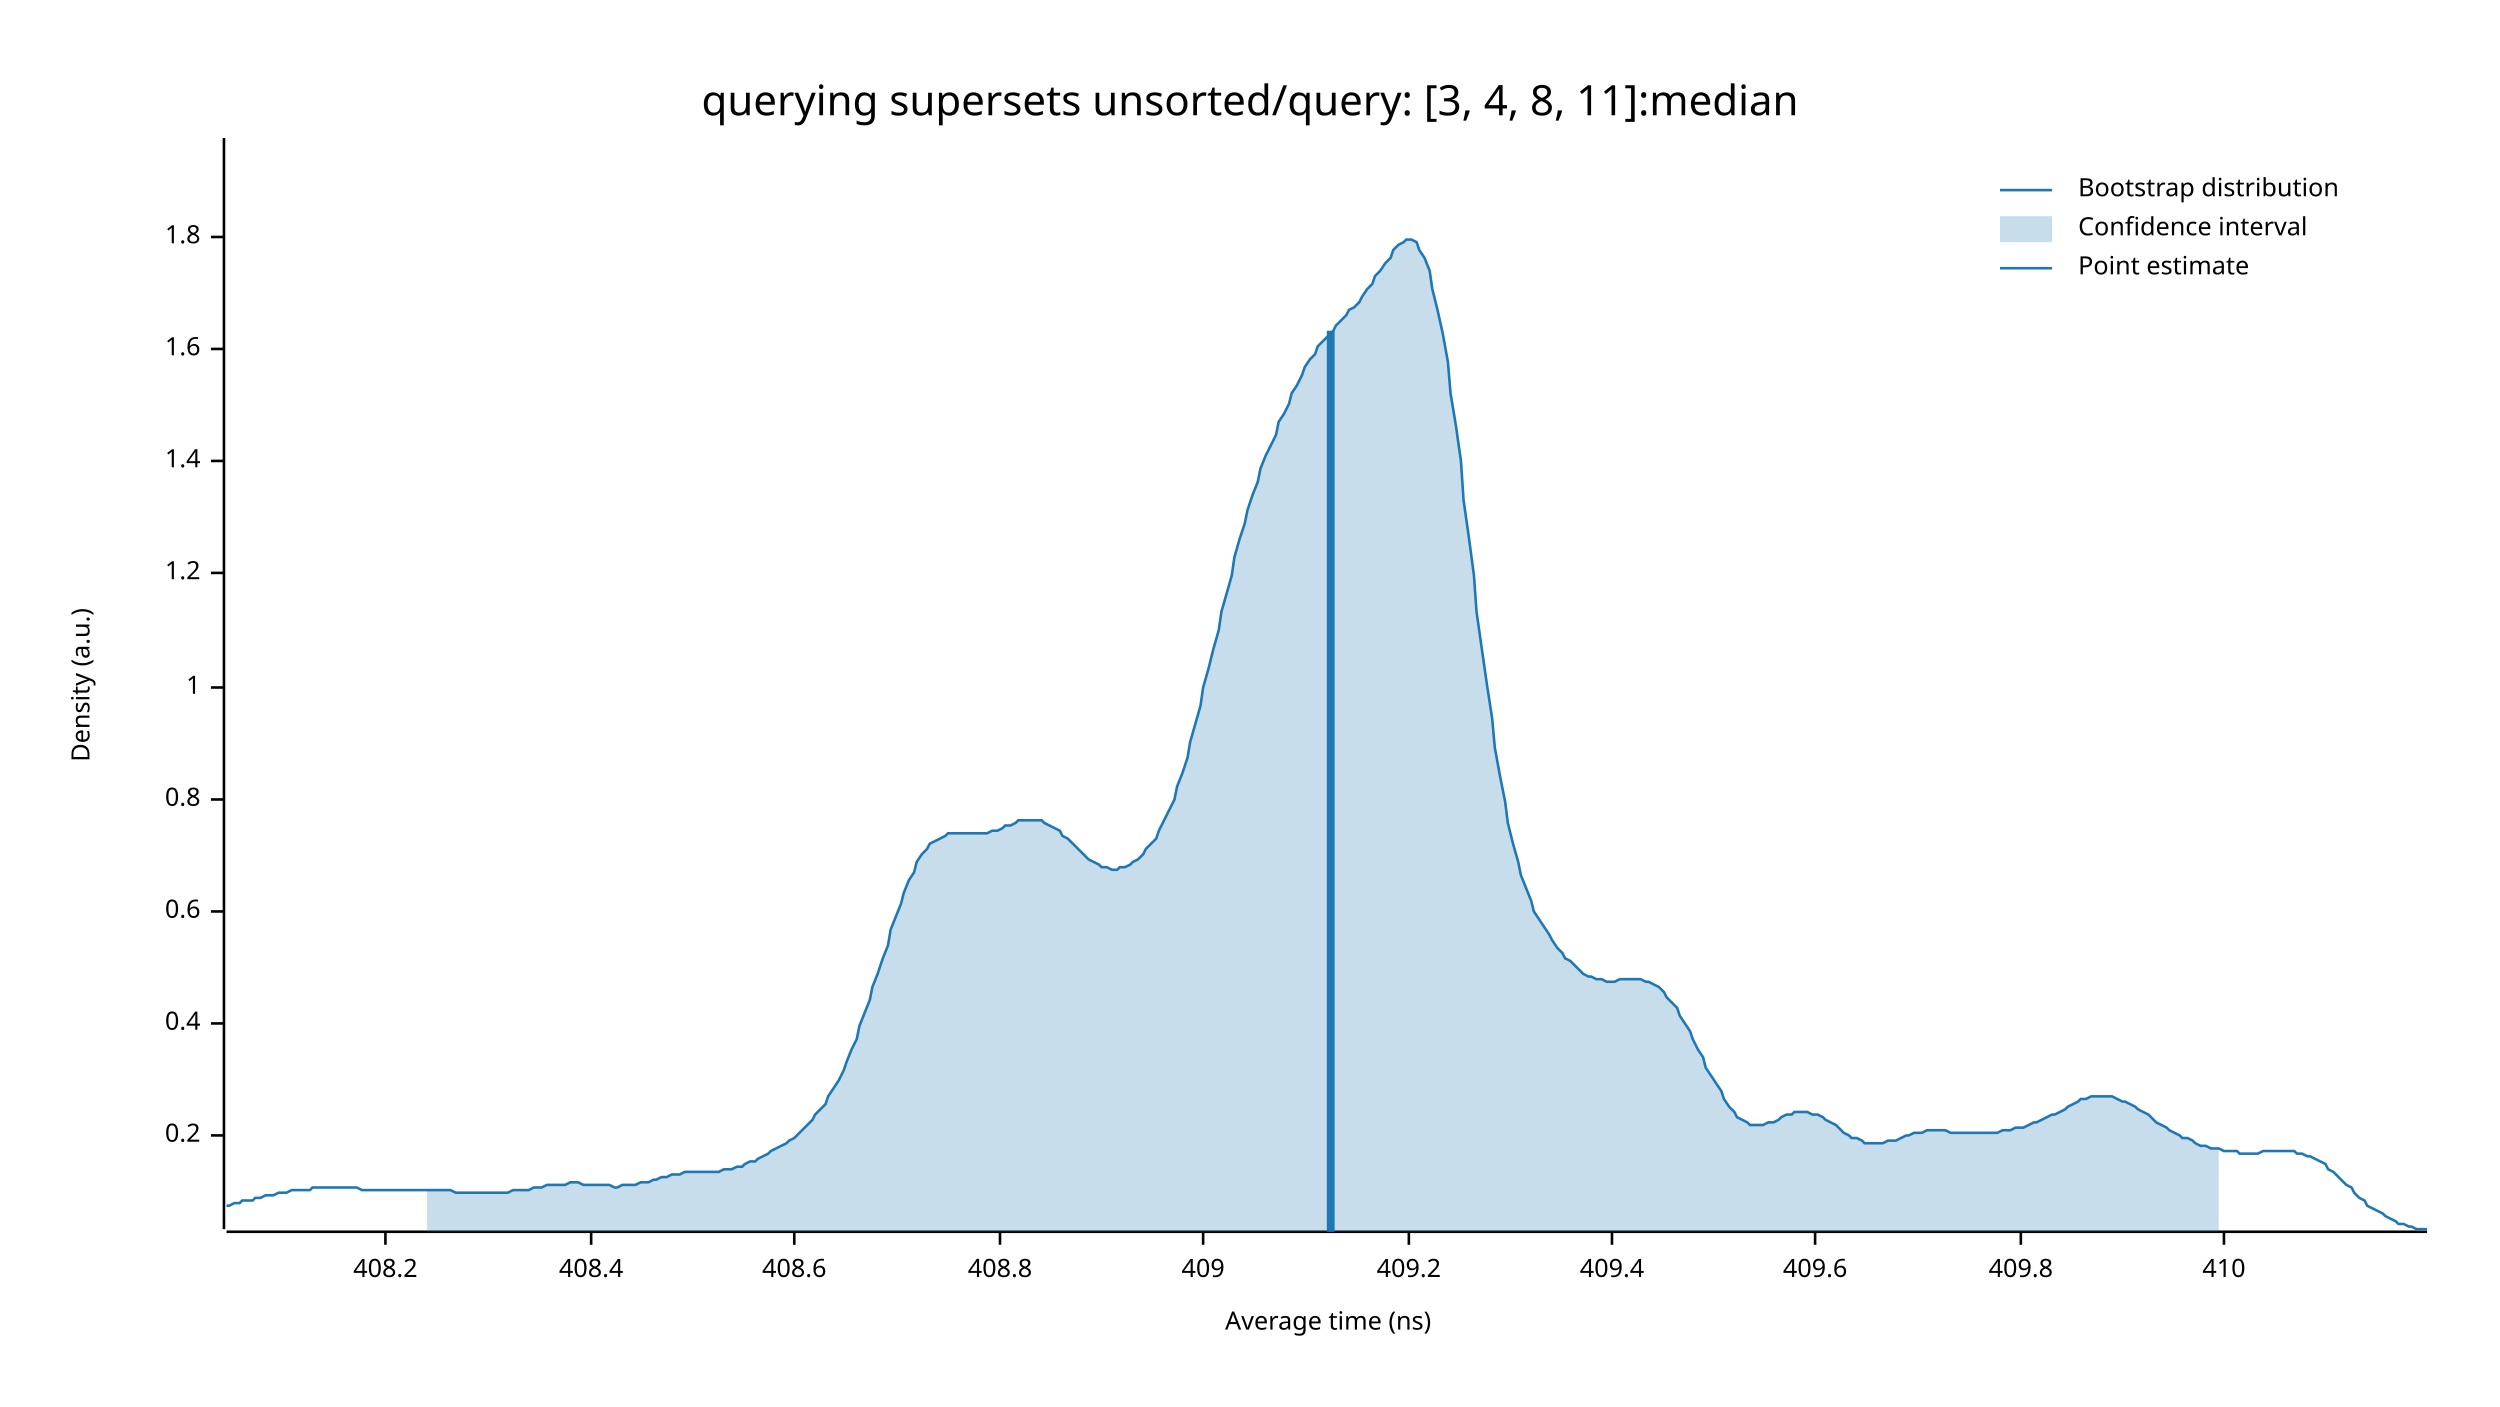
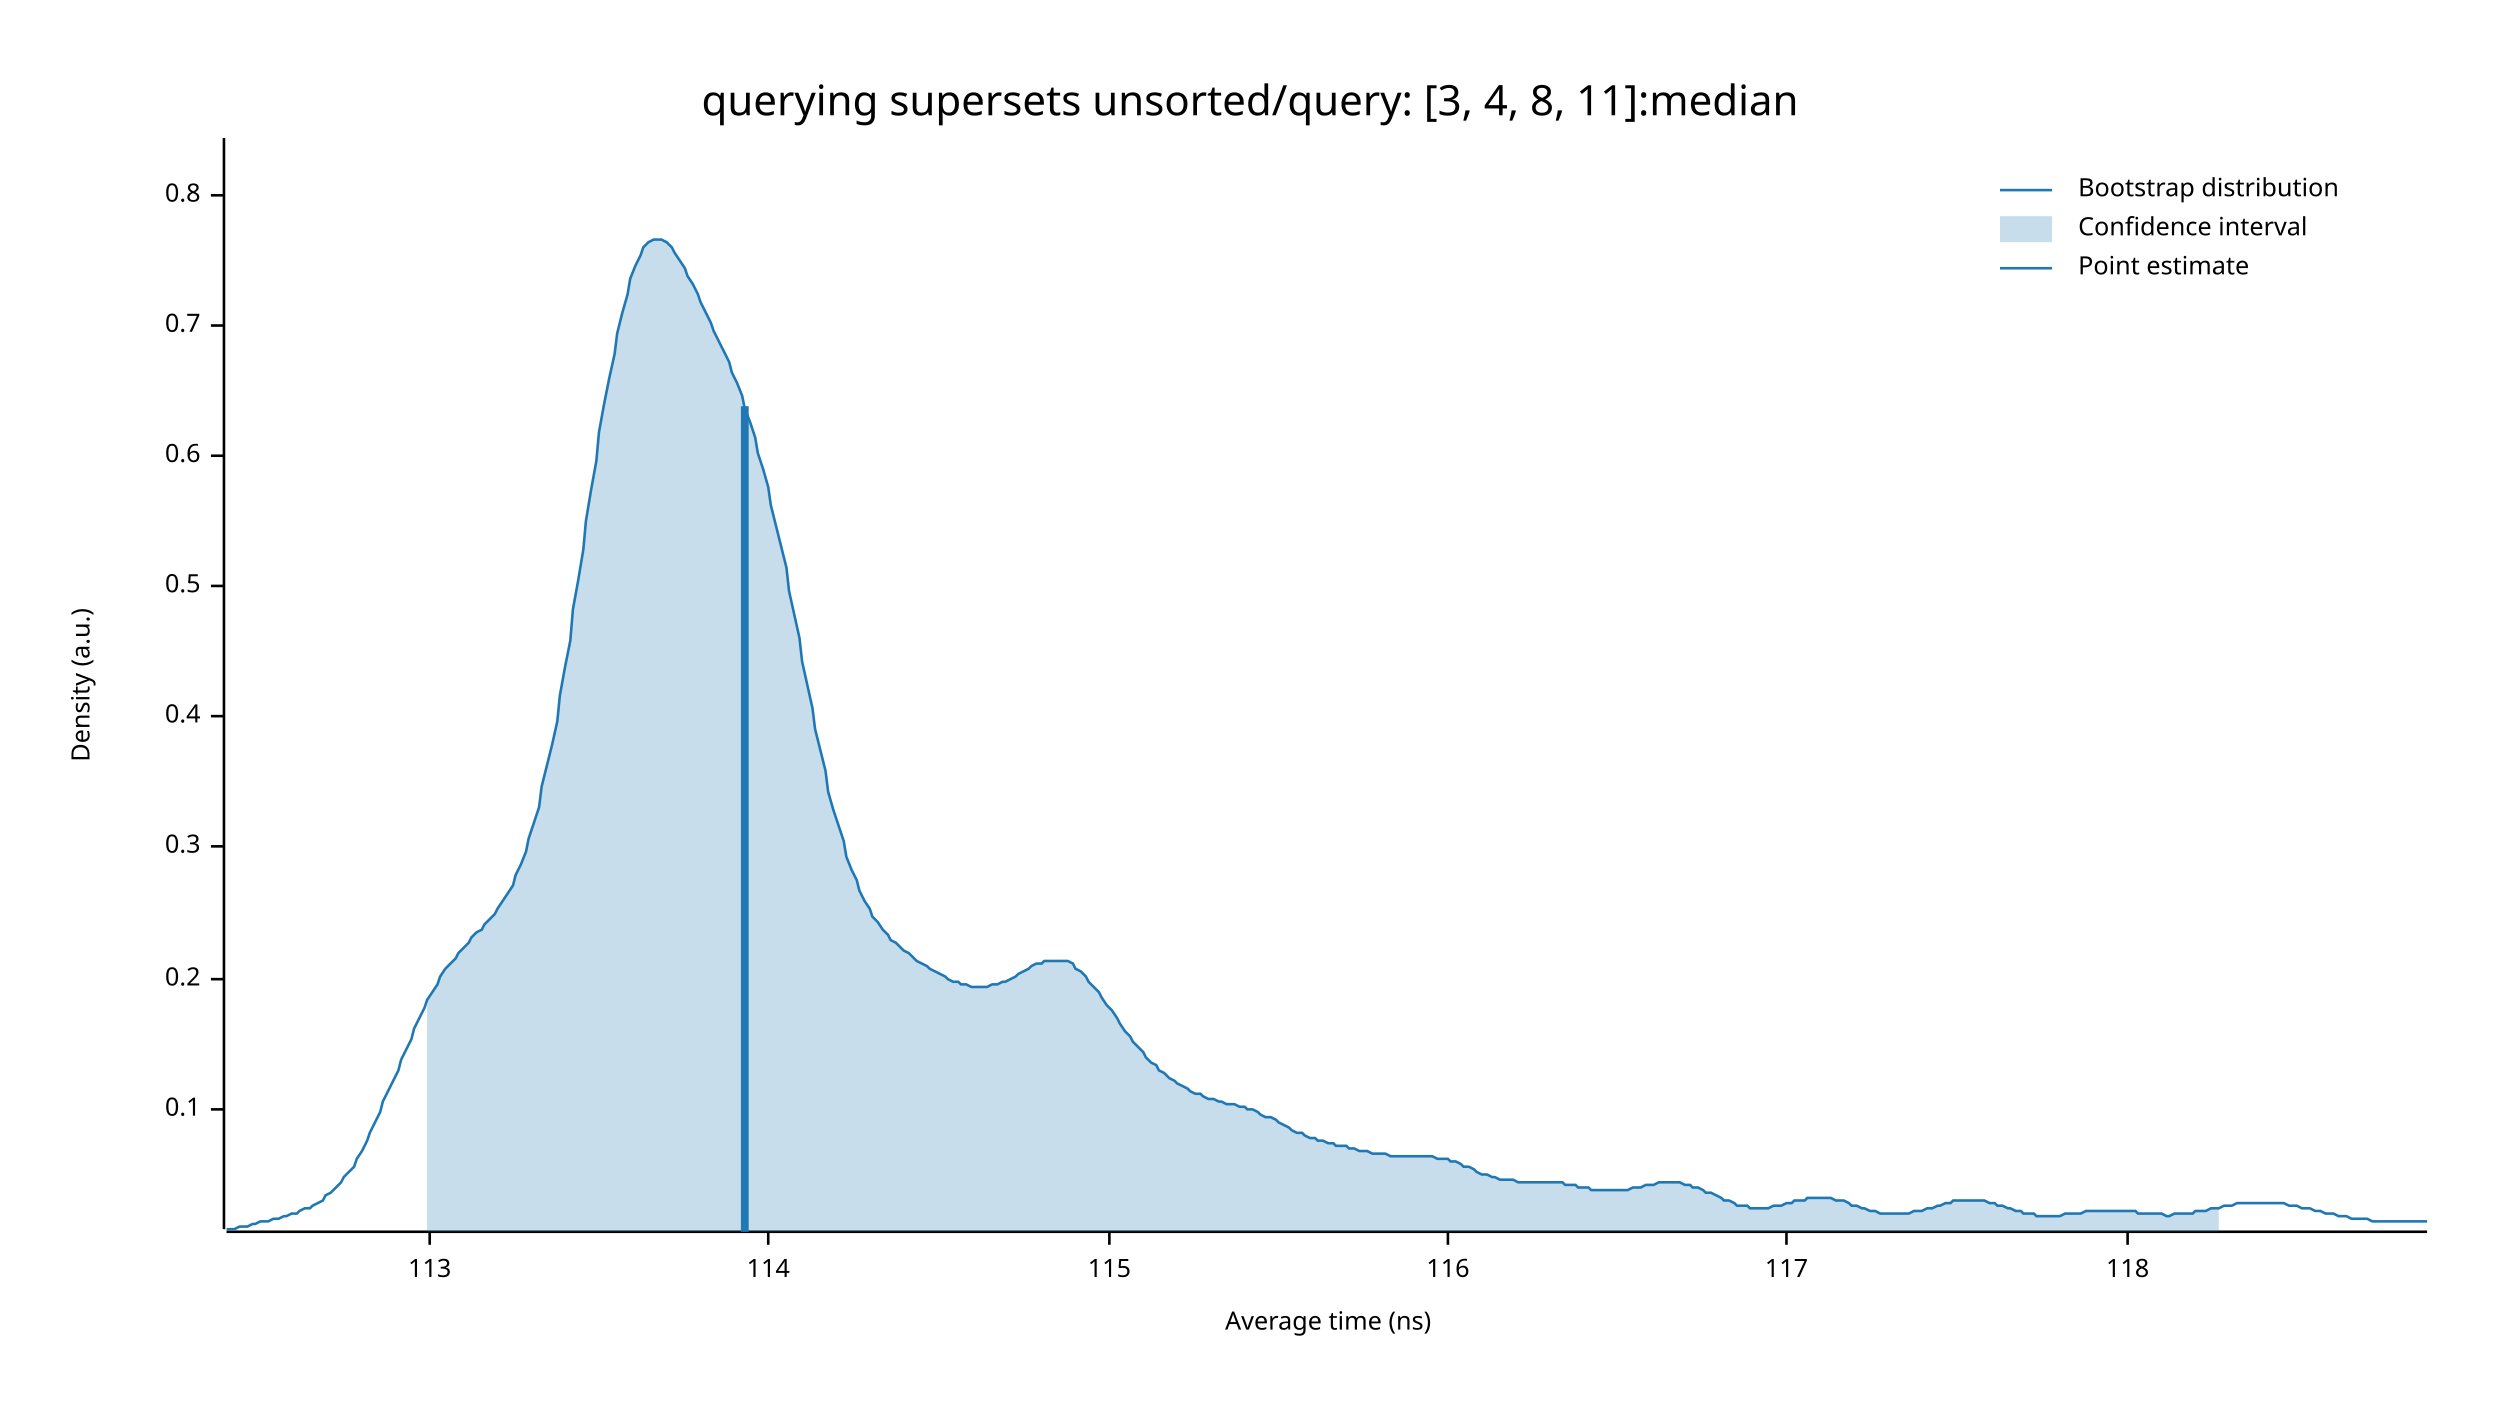
<svg xmlns="http://www.w3.org/2000/svg" width="960" height="540" viewBox="0 0 960 540">
  <text x="480" y="32" dy="0.76em" text-anchor="middle" font-family="sans-serif" font-size="16.129" opacity="1" fill="#000000">
querying supersets unsorted/query: [3, 4, 8, 11]:median
</text>
  <text x="27" y="263" dy="0.76em" text-anchor="middle" font-family="sans-serif" font-size="9.677" opacity="1" fill="#000000" transform="rotate(270, 27, 263)">
Density (a.u.)
</text>
  <text x="510" y="513" dy="-0.5ex" text-anchor="middle" font-family="sans-serif" font-size="9.677" opacity="1" fill="#000000">
Average time (ns)
</text>
  <polyline fill="none" opacity="1" stroke="#000000" stroke-width="1" points="86,53 86,472 " />
-   <text x="77" y="436" dy="0.5ex" text-anchor="end" font-family="sans-serif" font-size="9.677" opacity="1" fill="#000000">
+   <text x="77" y="426" dy="0.5ex" text-anchor="end" font-family="sans-serif" font-size="9.677" opacity="1" fill="#000000">
+ 0.1
+ </text>
+   <polyline fill="none" opacity="1" stroke="#000000" stroke-width="1" points="81,426 86,426 " />
+   <text x="77" y="376" dy="0.5ex" text-anchor="end" font-family="sans-serif" font-size="9.677" opacity="1" fill="#000000">
0.2
</text>
-   <polyline fill="none" opacity="1" stroke="#000000" stroke-width="1" points="81,436 86,436 " />
-   <text x="77" y="393" dy="0.5ex" text-anchor="end" font-family="sans-serif" font-size="9.677" opacity="1" fill="#000000">
+   <polyline fill="none" opacity="1" stroke="#000000" stroke-width="1" points="81,376 86,376 " />
+   <text x="77" y="325" dy="0.5ex" text-anchor="end" font-family="sans-serif" font-size="9.677" opacity="1" fill="#000000">
+ 0.3
+ </text>
+   <polyline fill="none" opacity="1" stroke="#000000" stroke-width="1" points="81,325 86,325 " />
+   <text x="77" y="275" dy="0.5ex" text-anchor="end" font-family="sans-serif" font-size="9.677" opacity="1" fill="#000000">
0.4
</text>
-   <polyline fill="none" opacity="1" stroke="#000000" stroke-width="1" points="81,393 86,393 " />
-   <text x="77" y="350" dy="0.5ex" text-anchor="end" font-family="sans-serif" font-size="9.677" opacity="1" fill="#000000">
+   <polyline fill="none" opacity="1" stroke="#000000" stroke-width="1" points="81,275 86,275 " />
+   <text x="77" y="225" dy="0.5ex" text-anchor="end" font-family="sans-serif" font-size="9.677" opacity="1" fill="#000000">
+ 0.5
+ </text>
+   <polyline fill="none" opacity="1" stroke="#000000" stroke-width="1" points="81,225 86,225 " />
+   <text x="77" y="175" dy="0.5ex" text-anchor="end" font-family="sans-serif" font-size="9.677" opacity="1" fill="#000000">
0.6
</text>
-   <polyline fill="none" opacity="1" stroke="#000000" stroke-width="1" points="81,350 86,350 " />
-   <text x="77" y="307" dy="0.5ex" text-anchor="end" font-family="sans-serif" font-size="9.677" opacity="1" fill="#000000">
+   <polyline fill="none" opacity="1" stroke="#000000" stroke-width="1" points="81,175 86,175 " />
+   <text x="77" y="125" dy="0.5ex" text-anchor="end" font-family="sans-serif" font-size="9.677" opacity="1" fill="#000000">
+ 0.7
+ </text>
+   <polyline fill="none" opacity="1" stroke="#000000" stroke-width="1" points="81,125 86,125 " />
+   <text x="77" y="75" dy="0.5ex" text-anchor="end" font-family="sans-serif" font-size="9.677" opacity="1" fill="#000000">
0.8
</text>
-   <polyline fill="none" opacity="1" stroke="#000000" stroke-width="1" points="81,307 86,307 " />
-   <text x="77" y="264" dy="0.5ex" text-anchor="end" font-family="sans-serif" font-size="9.677" opacity="1" fill="#000000">
- 1
+   <polyline fill="none" opacity="1" stroke="#000000" stroke-width="1" points="81,75 86,75 " />
+   <polyline fill="none" opacity="1" stroke="#000000" stroke-width="1" points="87,473 932,473 " />
+   <text x="165" y="483" dy="0.76em" text-anchor="middle" font-family="sans-serif" font-size="9.677" opacity="1" fill="#000000">
+ 113
</text>
-   <polyline fill="none" opacity="1" stroke="#000000" stroke-width="1" points="81,264 86,264 " />
-   <text x="77" y="220" dy="0.5ex" text-anchor="end" font-family="sans-serif" font-size="9.677" opacity="1" fill="#000000">
- 1.2
+   <polyline fill="none" opacity="1" stroke="#000000" stroke-width="1" points="165,473 165,478 " />
+   <text x="295" y="483" dy="0.76em" text-anchor="middle" font-family="sans-serif" font-size="9.677" opacity="1" fill="#000000">
+ 114
</text>
-   <polyline fill="none" opacity="1" stroke="#000000" stroke-width="1" points="81,220 86,220 " />
-   <text x="77" y="177" dy="0.5ex" text-anchor="end" font-family="sans-serif" font-size="9.677" opacity="1" fill="#000000">
- 1.4
+   <polyline fill="none" opacity="1" stroke="#000000" stroke-width="1" points="295,473 295,478 " />
+   <text x="426" y="483" dy="0.76em" text-anchor="middle" font-family="sans-serif" font-size="9.677" opacity="1" fill="#000000">
+ 115
</text>
-   <polyline fill="none" opacity="1" stroke="#000000" stroke-width="1" points="81,177 86,177 " />
-   <text x="77" y="134" dy="0.5ex" text-anchor="end" font-family="sans-serif" font-size="9.677" opacity="1" fill="#000000">
- 1.6
+   <polyline fill="none" opacity="1" stroke="#000000" stroke-width="1" points="426,473 426,478 " />
+   <text x="556" y="483" dy="0.76em" text-anchor="middle" font-family="sans-serif" font-size="9.677" opacity="1" fill="#000000">
+ 116
</text>
-   <polyline fill="none" opacity="1" stroke="#000000" stroke-width="1" points="81,134 86,134 " />
-   <text x="77" y="91" dy="0.5ex" text-anchor="end" font-family="sans-serif" font-size="9.677" opacity="1" fill="#000000">
- 1.8
+   <polyline fill="none" opacity="1" stroke="#000000" stroke-width="1" points="556,473 556,478 " />
+   <text x="686" y="483" dy="0.76em" text-anchor="middle" font-family="sans-serif" font-size="9.677" opacity="1" fill="#000000">
+ 117
</text>
-   <polyline fill="none" opacity="1" stroke="#000000" stroke-width="1" points="81,91 86,91 " />
-   <polyline fill="none" opacity="1" stroke="#000000" stroke-width="1" points="87,473 932,473 " />
-   <text x="148" y="483" dy="0.76em" text-anchor="middle" font-family="sans-serif" font-size="9.677" opacity="1" fill="#000000">
- 408.2
+   <polyline fill="none" opacity="1" stroke="#000000" stroke-width="1" points="686,473 686,478 " />
+   <text x="817" y="483" dy="0.76em" text-anchor="middle" font-family="sans-serif" font-size="9.677" opacity="1" fill="#000000">
+ 118
</text>
-   <polyline fill="none" opacity="1" stroke="#000000" stroke-width="1" points="148,473 148,478 " />
-   <text x="227" y="483" dy="0.76em" text-anchor="middle" font-family="sans-serif" font-size="9.677" opacity="1" fill="#000000">
- 408.4
- </text>
-   <polyline fill="none" opacity="1" stroke="#000000" stroke-width="1" points="227,473 227,478 " />
-   <text x="305" y="483" dy="0.76em" text-anchor="middle" font-family="sans-serif" font-size="9.677" opacity="1" fill="#000000">
- 408.6
- </text>
-   <polyline fill="none" opacity="1" stroke="#000000" stroke-width="1" points="305,473 305,478 " />
-   <text x="384" y="483" dy="0.76em" text-anchor="middle" font-family="sans-serif" font-size="9.677" opacity="1" fill="#000000">
- 408.8
- </text>
-   <polyline fill="none" opacity="1" stroke="#000000" stroke-width="1" points="384,473 384,478 " />
-   <text x="462" y="483" dy="0.76em" text-anchor="middle" font-family="sans-serif" font-size="9.677" opacity="1" fill="#000000">
- 409
- </text>
-   <polyline fill="none" opacity="1" stroke="#000000" stroke-width="1" points="462,473 462,478 " />
-   <text x="541" y="483" dy="0.76em" text-anchor="middle" font-family="sans-serif" font-size="9.677" opacity="1" fill="#000000">
- 409.2
- </text>
-   <polyline fill="none" opacity="1" stroke="#000000" stroke-width="1" points="541,473 541,478 " />
-   <text x="619" y="483" dy="0.76em" text-anchor="middle" font-family="sans-serif" font-size="9.677" opacity="1" fill="#000000">
- 409.4
- </text>
-   <polyline fill="none" opacity="1" stroke="#000000" stroke-width="1" points="619,473 619,478 " />
-   <text x="697" y="483" dy="0.76em" text-anchor="middle" font-family="sans-serif" font-size="9.677" opacity="1" fill="#000000">
- 409.6
- </text>
-   <polyline fill="none" opacity="1" stroke="#000000" stroke-width="1" points="697,473 697,478 " />
-   <text x="776" y="483" dy="0.76em" text-anchor="middle" font-family="sans-serif" font-size="9.677" opacity="1" fill="#000000">
- 409.8
- </text>
-   <polyline fill="none" opacity="1" stroke="#000000" stroke-width="1" points="776,473 776,478 " />
-   <text x="854" y="483" dy="0.76em" text-anchor="middle" font-family="sans-serif" font-size="9.677" opacity="1" fill="#000000">
- 410
- </text>
-   <polyline fill="none" opacity="1" stroke="#000000" stroke-width="1" points="854,473 854,478 " />
-   <polyline fill="none" opacity="1" stroke="#1F78B4" stroke-width="1" points="87,463 88,463 90,462 92,462 93,461 95,461 97,461 98,460 100,460 102,459 103,459 105,459 107,458 109,458 110,458 112,457 114,457 115,457 117,457 119,457 120,456 122,456 124,456 125,456 127,456 129,456 131,456 132,456 134,456 136,456 137,456 139,457 141,457 142,457 144,457 146,457 147,457 149,457 151,457 153,457 154,457 156,457 158,457 159,457 161,457 163,457 164,457 166,457 168,457 169,457 171,457 173,457 175,458 176,458 178,458 180,458 181,458 183,458 185,458 186,458 188,458 190,458 191,458 193,458 195,458 197,457 198,457 200,457 202,457 203,457 205,456 207,456 208,456 210,455 212,455 214,455 215,455 217,455 219,454 220,454 222,454 224,455 225,455 227,455 229,455 230,455 232,455 234,455 236,456 237,456 239,455 241,455 242,455 244,455 246,454 247,454 249,454 251,453 252,453 254,452 256,452 258,451 259,451 261,451 263,450 264,450 266,450 268,450 269,450 271,450 273,450 274,450 276,450 278,449 280,449 281,449 283,448 285,448 286,447 288,446 290,446 291,445 293,444 295,443 296,442 298,441 300,440 302,439 303,438 305,437 307,435 308,434 310,432 312,430 313,428 315,426 317,424 318,421 320,418 322,415 324,411 325,408 327,403 329,399 330,394 332,389 334,384 335,379 337,374 339,368 341,363 342,357 344,352 346,347 347,343 349,338 351,335 352,331 354,328 356,326 357,324 359,323 361,322 363,321 364,320 366,320 368,320 369,320 371,320 373,320 374,320 376,320 378,320 379,320 381,319 383,319 385,318 386,317 388,317 390,316 391,315 393,315 395,315 396,315 398,315 400,315 401,316 403,317 405,318 407,319 408,321 410,322 412,324 413,325 415,327 417,329 418,330 420,331 422,332 423,333 425,333 427,334 429,334 430,333 432,333 434,332 435,331 437,330 439,328 440,326 442,324 444,322 445,319 447,315 449,311 451,307 452,302 454,297 456,291 457,285 459,278 461,271 462,264 464,257 466,249 468,242 469,235 471,228 473,221 474,214 476,207 478,201 479,196 481,190 483,185 484,180 486,175 488,171 490,167 491,162 493,159 495,155 496,151 498,148 500,144 501,141 503,138 505,136 506,133 508,131 510,129 512,127 513,125 515,123 517,121 518,119 520,118 522,116 523,114 525,111 527,109 528,106 530,104 532,101 534,99 535,96 537,94 539,93 540,92 542,92 544,93 545,96 547,99 549,104 550,111 552,119 554,128 556,139 557,151 559,163 561,177 562,192 564,206 566,221 567,235 569,249 571,263 573,276 574,287 576,298 578,308 579,316 581,324 583,331 584,336 586,341 588,346 589,350 591,353 593,356 595,359 596,361 598,364 600,366 601,368 603,369 605,371 606,372 608,374 610,375 611,375 613,376 615,376 617,377 618,377 620,377 622,376 623,376 625,376 627,376 628,376 630,376 632,377 633,377 635,378 637,379 639,381 640,383 642,385 644,387 645,390 647,393 649,396 650,399 652,403 654,406 655,410 657,413 659,416 661,419 662,422 664,425 666,427 667,429 669,430 671,431 672,432 674,432 676,432 677,432 679,431 681,431 683,430 684,429 686,428 688,428 689,427 691,427 693,427 694,427 696,428 698,428 700,429 701,430 703,431 705,432 706,433 708,435 710,436 711,437 713,437 715,438 716,439 718,439 720,439 722,439 723,439 725,438 727,438 728,438 730,437 732,436 733,436 735,435 737,435 738,435 740,434 742,434 744,434 745,434 747,434 749,435 750,435 752,435 754,435 755,435 757,435 759,435 760,435 762,435 764,435 766,435 767,435 769,434 771,434 772,434 774,433 776,433 777,433 779,432 781,431 782,431 784,430 786,429 788,428 789,428 791,427 793,426 794,425 796,424 798,423 799,422 801,422 803,421 804,421 806,421 808,421 810,421 811,421 813,422 815,423 816,423 818,424 820,425 821,426 823,427 825,428 827,430 828,431 830,432 832,433 833,434 835,435 837,436 838,437 840,437 842,438 843,439 845,440 847,440 849,441 850,441 852,441 854,442 855,442 857,442 859,442 860,443 862,443 864,443 865,443 867,443 869,442 871,442 872,442 874,442 876,442 877,442 879,442 881,442 882,443 884,443 886,444 887,444 889,445 891,446 893,447 894,449 896,450 898,452 899,453 901,455 903,456 904,458 906,460 908,461 909,463 911,464 913,465 915,466 916,467 918,468 920,469 921,470 923,470 925,471 926,471 928,472 930,472 932,472 " />
-   <polygon opacity="0.25" fill="#1F78B4" points="164,457 166,457 168,457 169,457 171,457 173,457 175,458 176,458 178,458 180,458 181,458 183,458 185,458 186,458 188,458 190,458 191,458 193,458 195,458 197,457 198,457 200,457 202,457 203,457 205,456 207,456 208,456 210,455 212,455 214,455 215,455 217,455 219,454 220,454 222,454 224,455 225,455 227,455 229,455 230,455 232,455 234,455 236,456 237,456 239,455 241,455 242,455 244,455 246,454 247,454 249,454 251,453 252,453 254,452 256,452 258,451 259,451 261,451 263,450 264,450 266,450 268,450 269,450 271,450 273,450 274,450 276,450 278,449 280,449 281,449 283,448 285,448 286,447 288,446 290,446 291,445 293,444 295,443 296,442 298,441 300,440 302,439 303,438 305,437 307,435 308,434 310,432 312,430 313,428 315,426 317,424 318,421 320,418 322,415 324,411 325,408 327,403 329,399 330,394 332,389 334,384 335,379 337,374 339,368 341,363 342,357 344,352 346,347 347,343 349,338 351,335 352,331 354,328 356,326 357,324 359,323 361,322 363,321 364,320 366,320 368,320 369,320 371,320 373,320 374,320 376,320 378,320 379,320 381,319 383,319 385,318 386,317 388,317 390,316 391,315 393,315 395,315 396,315 398,315 400,315 401,316 403,317 405,318 407,319 408,321 410,322 412,324 413,325 415,327 417,329 418,330 420,331 422,332 423,333 425,333 427,334 429,334 430,333 432,333 434,332 435,331 437,330 439,328 440,326 442,324 444,322 445,319 447,315 449,311 451,307 452,302 454,297 456,291 457,285 459,278 461,271 462,264 464,257 466,249 468,242 469,235 471,228 473,221 474,214 476,207 478,201 479,196 481,190 483,185 484,180 486,175 488,171 490,167 491,162 493,159 495,155 496,151 498,148 500,144 501,141 503,138 505,136 506,133 508,131 510,129 512,127 513,125 515,123 517,121 518,119 520,118 522,116 523,114 525,111 527,109 528,106 530,104 532,101 534,99 535,96 537,94 539,93 540,92 542,92 544,93 545,96 547,99 549,104 550,111 552,119 554,128 556,139 557,151 559,163 561,177 562,192 564,206 566,221 567,235 569,249 571,263 573,276 574,287 576,298 578,308 579,316 581,324 583,331 584,336 586,341 588,346 589,350 591,353 593,356 595,359 596,361 598,364 600,366 601,368 603,369 605,371 606,372 608,374 610,375 611,375 613,376 615,376 617,377 618,377 620,377 622,376 623,376 625,376 627,376 628,376 630,376 632,377 633,377 635,378 637,379 639,381 640,383 642,385 644,387 645,390 647,393 649,396 650,399 652,403 654,406 655,410 657,413 659,416 661,419 662,422 664,425 666,427 667,429 669,430 671,431 672,432 674,432 676,432 677,432 679,431 681,431 683,430 684,429 686,428 688,428 689,427 691,427 693,427 694,427 696,428 698,428 700,429 701,430 703,431 705,432 706,433 708,435 710,436 711,437 713,437 715,438 716,439 718,439 720,439 722,439 723,439 725,438 727,438 728,438 730,437 732,436 733,436 735,435 737,435 738,435 740,434 742,434 744,434 745,434 747,434 749,435 750,435 752,435 754,435 755,435 757,435 759,435 760,435 762,435 764,435 766,435 767,435 769,434 771,434 772,434 774,433 776,433 777,433 779,432 781,431 782,431 784,430 786,429 788,428 789,428 791,427 793,426 794,425 796,424 798,423 799,422 801,422 803,421 804,421 806,421 808,421 810,421 811,421 813,422 815,423 816,423 818,424 820,425 821,426 823,427 825,428 827,430 828,431 830,432 832,433 833,434 835,435 837,436 838,437 840,437 842,438 843,439 845,440 847,440 849,441 850,441 852,441 852,473 164,473 " />
-   <polyline fill="none" opacity="1" stroke="#1F78B4" stroke-width="3" points="511,473 511,127 " />
+   <polyline fill="none" opacity="1" stroke="#000000" stroke-width="1" points="817,473 817,478 " />
+   <polyline fill="none" opacity="1" stroke="#1F78B4" stroke-width="1" points="87,472 88,472 90,472 92,471 93,471 95,471 97,470 98,470 100,469 102,469 103,469 105,468 107,468 109,467 110,467 112,466 114,466 115,465 117,464 119,464 120,463 122,462 124,461 125,459 127,458 129,456 131,454 132,452 134,450 136,448 137,445 139,442 141,438 142,435 144,431 146,427 147,423 149,419 151,415 153,411 154,407 156,403 158,399 159,395 161,391 163,387 164,384 166,381 168,378 169,375 171,372 173,370 175,368 176,366 178,364 180,362 181,360 183,358 185,357 186,355 188,353 190,351 191,349 193,346 195,343 197,340 198,336 200,332 202,327 203,322 205,316 207,310 208,302 210,294 212,286 214,277 215,267 217,256 219,246 220,234 222,223 224,211 225,200 227,188 229,177 230,166 232,155 234,145 236,136 237,128 239,120 241,113 242,107 244,102 246,98 247,95 249,93 251,92 252,92 254,92 256,93 258,95 259,97 261,100 263,103 264,106 266,109 268,113 269,116 271,120 273,124 274,127 276,131 278,135 280,139 281,143 283,147 285,152 286,157 288,162 290,168 291,174 293,180 295,187 296,194 298,202 300,210 302,218 303,227 305,236 307,245 308,254 310,263 312,272 313,280 315,288 317,296 318,304 320,311 322,317 324,323 325,329 327,334 329,338 330,342 332,346 334,349 335,352 337,354 339,357 341,359 342,361 344,362 346,364 347,365 349,366 351,368 352,369 354,370 356,371 357,372 359,373 361,374 363,375 364,376 366,377 368,377 369,378 371,378 373,379 374,379 376,379 378,379 379,379 381,378 383,378 385,377 386,377 388,376 390,375 391,374 393,373 395,372 396,371 398,370 400,370 401,369 403,369 405,369 407,369 408,369 410,369 412,370 413,372 415,373 417,375 418,377 420,379 422,381 423,383 425,386 427,388 429,391 430,393 432,396 434,398 435,400 437,402 439,404 440,406 442,408 444,409 445,411 447,412 449,414 451,415 452,416 454,417 456,418 457,419 459,420 461,420 462,421 464,422 466,422 468,423 469,423 471,424 473,424 474,424 476,425 478,425 479,426 481,426 483,427 484,428 486,429 488,429 490,430 491,431 493,432 495,433 496,434 498,435 500,435 501,436 503,437 505,437 506,438 508,438 510,439 512,439 513,440 515,440 517,440 518,441 520,441 522,442 523,442 525,442 527,443 528,443 530,443 532,443 534,444 535,444 537,444 539,444 540,444 542,444 544,444 545,444 547,444 549,444 550,444 552,445 554,445 556,445 557,446 559,446 561,447 562,448 564,448 566,449 567,450 569,451 571,451 573,452 574,452 576,453 578,453 579,453 581,453 583,454 584,454 586,454 588,454 589,454 591,454 593,454 595,454 596,454 598,454 600,454 601,455 603,455 605,455 606,456 608,456 610,456 611,457 613,457 615,457 617,457 618,457 620,457 622,457 623,457 625,457 627,456 628,456 630,456 632,455 633,455 635,455 637,454 639,454 640,454 642,454 644,454 645,454 647,455 649,455 650,456 652,456 654,457 655,458 657,458 659,459 661,460 662,461 664,461 666,462 667,463 669,463 671,463 672,464 674,464 676,464 677,464 679,464 681,463 683,463 684,463 686,462 688,462 689,461 691,461 693,461 694,460 696,460 698,460 700,460 701,460 703,460 705,461 706,461 708,461 710,462 711,463 713,463 715,464 716,464 718,465 720,465 722,466 723,466 725,466 727,466 728,466 730,466 732,466 733,466 735,465 737,465 738,465 740,464 742,464 744,463 745,463 747,462 749,462 750,461 752,461 754,461 755,461 757,461 759,461 760,461 762,461 764,462 766,462 767,463 769,463 771,464 772,464 774,465 776,465 777,466 779,466 781,466 782,467 784,467 786,467 788,467 789,467 791,467 793,466 794,466 796,466 798,466 799,466 801,465 803,465 804,465 806,465 808,465 810,465 811,465 813,465 815,465 816,465 818,465 820,465 821,466 823,466 825,466 827,466 828,466 830,466 832,467 833,467 835,466 837,466 838,466 840,466 842,466 843,465 845,465 847,465 849,464 850,464 852,464 854,463 855,463 857,463 859,462 860,462 862,462 864,462 865,462 867,462 869,462 871,462 872,462 874,462 876,462 877,462 879,463 881,463 882,463 884,464 886,464 887,464 889,465 891,465 893,466 894,466 896,466 898,467 899,467 901,467 903,468 904,468 906,468 908,468 909,468 911,469 913,469 915,469 916,469 918,469 920,469 921,469 923,469 925,469 926,469 928,469 930,469 932,469 " />
+   <polygon opacity="0.25" fill="#1F78B4" points="164,384 166,381 168,378 169,375 171,372 173,370 175,368 176,366 178,364 180,362 181,360 183,358 185,357 186,355 188,353 190,351 191,349 193,346 195,343 197,340 198,336 200,332 202,327 203,322 205,316 207,310 208,302 210,294 212,286 214,277 215,267 217,256 219,246 220,234 222,223 224,211 225,200 227,188 229,177 230,166 232,155 234,145 236,136 237,128 239,120 241,113 242,107 244,102 246,98 247,95 249,93 251,92 252,92 254,92 256,93 258,95 259,97 261,100 263,103 264,106 266,109 268,113 269,116 271,120 273,124 274,127 276,131 278,135 280,139 281,143 283,147 285,152 286,157 288,162 290,168 291,174 293,180 295,187 296,194 298,202 300,210 302,218 303,227 305,236 307,245 308,254 310,263 312,272 313,280 315,288 317,296 318,304 320,311 322,317 324,323 325,329 327,334 329,338 330,342 332,346 334,349 335,352 337,354 339,357 341,359 342,361 344,362 346,364 347,365 349,366 351,368 352,369 354,370 356,371 357,372 359,373 361,374 363,375 364,376 366,377 368,377 369,378 371,378 373,379 374,379 376,379 378,379 379,379 381,378 383,378 385,377 386,377 388,376 390,375 391,374 393,373 395,372 396,371 398,370 400,370 401,369 403,369 405,369 407,369 408,369 410,369 412,370 413,372 415,373 417,375 418,377 420,379 422,381 423,383 425,386 427,388 429,391 430,393 432,396 434,398 435,400 437,402 439,404 440,406 442,408 444,409 445,411 447,412 449,414 451,415 452,416 454,417 456,418 457,419 459,420 461,420 462,421 464,422 466,422 468,423 469,423 471,424 473,424 474,424 476,425 478,425 479,426 481,426 483,427 484,428 486,429 488,429 490,430 491,431 493,432 495,433 496,434 498,435 500,435 501,436 503,437 505,437 506,438 508,438 510,439 512,439 513,440 515,440 517,440 518,441 520,441 522,442 523,442 525,442 527,443 528,443 530,443 532,443 534,444 535,444 537,444 539,444 540,444 542,444 544,444 545,444 547,444 549,444 550,444 552,445 554,445 556,445 557,446 559,446 561,447 562,448 564,448 566,449 567,450 569,451 571,451 573,452 574,452 576,453 578,453 579,453 581,453 583,454 584,454 586,454 588,454 589,454 591,454 593,454 595,454 596,454 598,454 600,454 601,455 603,455 605,455 606,456 608,456 610,456 611,457 613,457 615,457 617,457 618,457 620,457 622,457 623,457 625,457 627,456 628,456 630,456 632,455 633,455 635,455 637,454 639,454 640,454 642,454 644,454 645,454 647,455 649,455 650,456 652,456 654,457 655,458 657,458 659,459 661,460 662,461 664,461 666,462 667,463 669,463 671,463 672,464 674,464 676,464 677,464 679,464 681,463 683,463 684,463 686,462 688,462 689,461 691,461 693,461 694,460 696,460 698,460 700,460 701,460 703,460 705,461 706,461 708,461 710,462 711,463 713,463 715,464 716,464 718,465 720,465 722,466 723,466 725,466 727,466 728,466 730,466 732,466 733,466 735,465 737,465 738,465 740,464 742,464 744,463 745,463 747,462 749,462 750,461 752,461 754,461 755,461 757,461 759,461 760,461 762,461 764,462 766,462 767,463 769,463 771,464 772,464 774,465 776,465 777,466 779,466 781,466 782,467 784,467 786,467 788,467 789,467 791,467 793,466 794,466 796,466 798,466 799,466 801,465 803,465 804,465 806,465 808,465 810,465 811,465 813,465 815,465 816,465 818,465 820,465 821,466 823,466 825,466 827,466 828,466 830,466 832,467 833,467 835,466 837,466 838,466 840,466 842,466 843,465 845,465 847,465 849,464 850,464 852,464 852,473 164,473 " />
+   <polyline fill="none" opacity="1" stroke="#1F78B4" stroke-width="3" points="286,473 286,156 " />
  <text x="798" y="68" dy="0.76em" text-anchor="start" font-family="sans-serif" font-size="9.677" opacity="1" fill="#000000">
Bootstrap distribution
</text>
  <text x="798" y="83" dy="0.76em" text-anchor="start" font-family="sans-serif" font-size="9.677" opacity="1" fill="#000000">
Confidence interval
</text>
  <text x="798" y="98" dy="0.76em" text-anchor="start" font-family="sans-serif" font-size="9.677" opacity="1" fill="#000000">
Point estimate
</text>
  <polyline fill="none" opacity="1" stroke="#1F78B4" stroke-width="1" points="768,73 788,73 " />
  <rect x="768" y="83" width="20" height="10" opacity="0.25" fill="#1F78B4" stroke="none" />
  <polyline fill="none" opacity="1" stroke="#1F78B4" stroke-width="1" points="768,103 788,103 " />
</svg>
